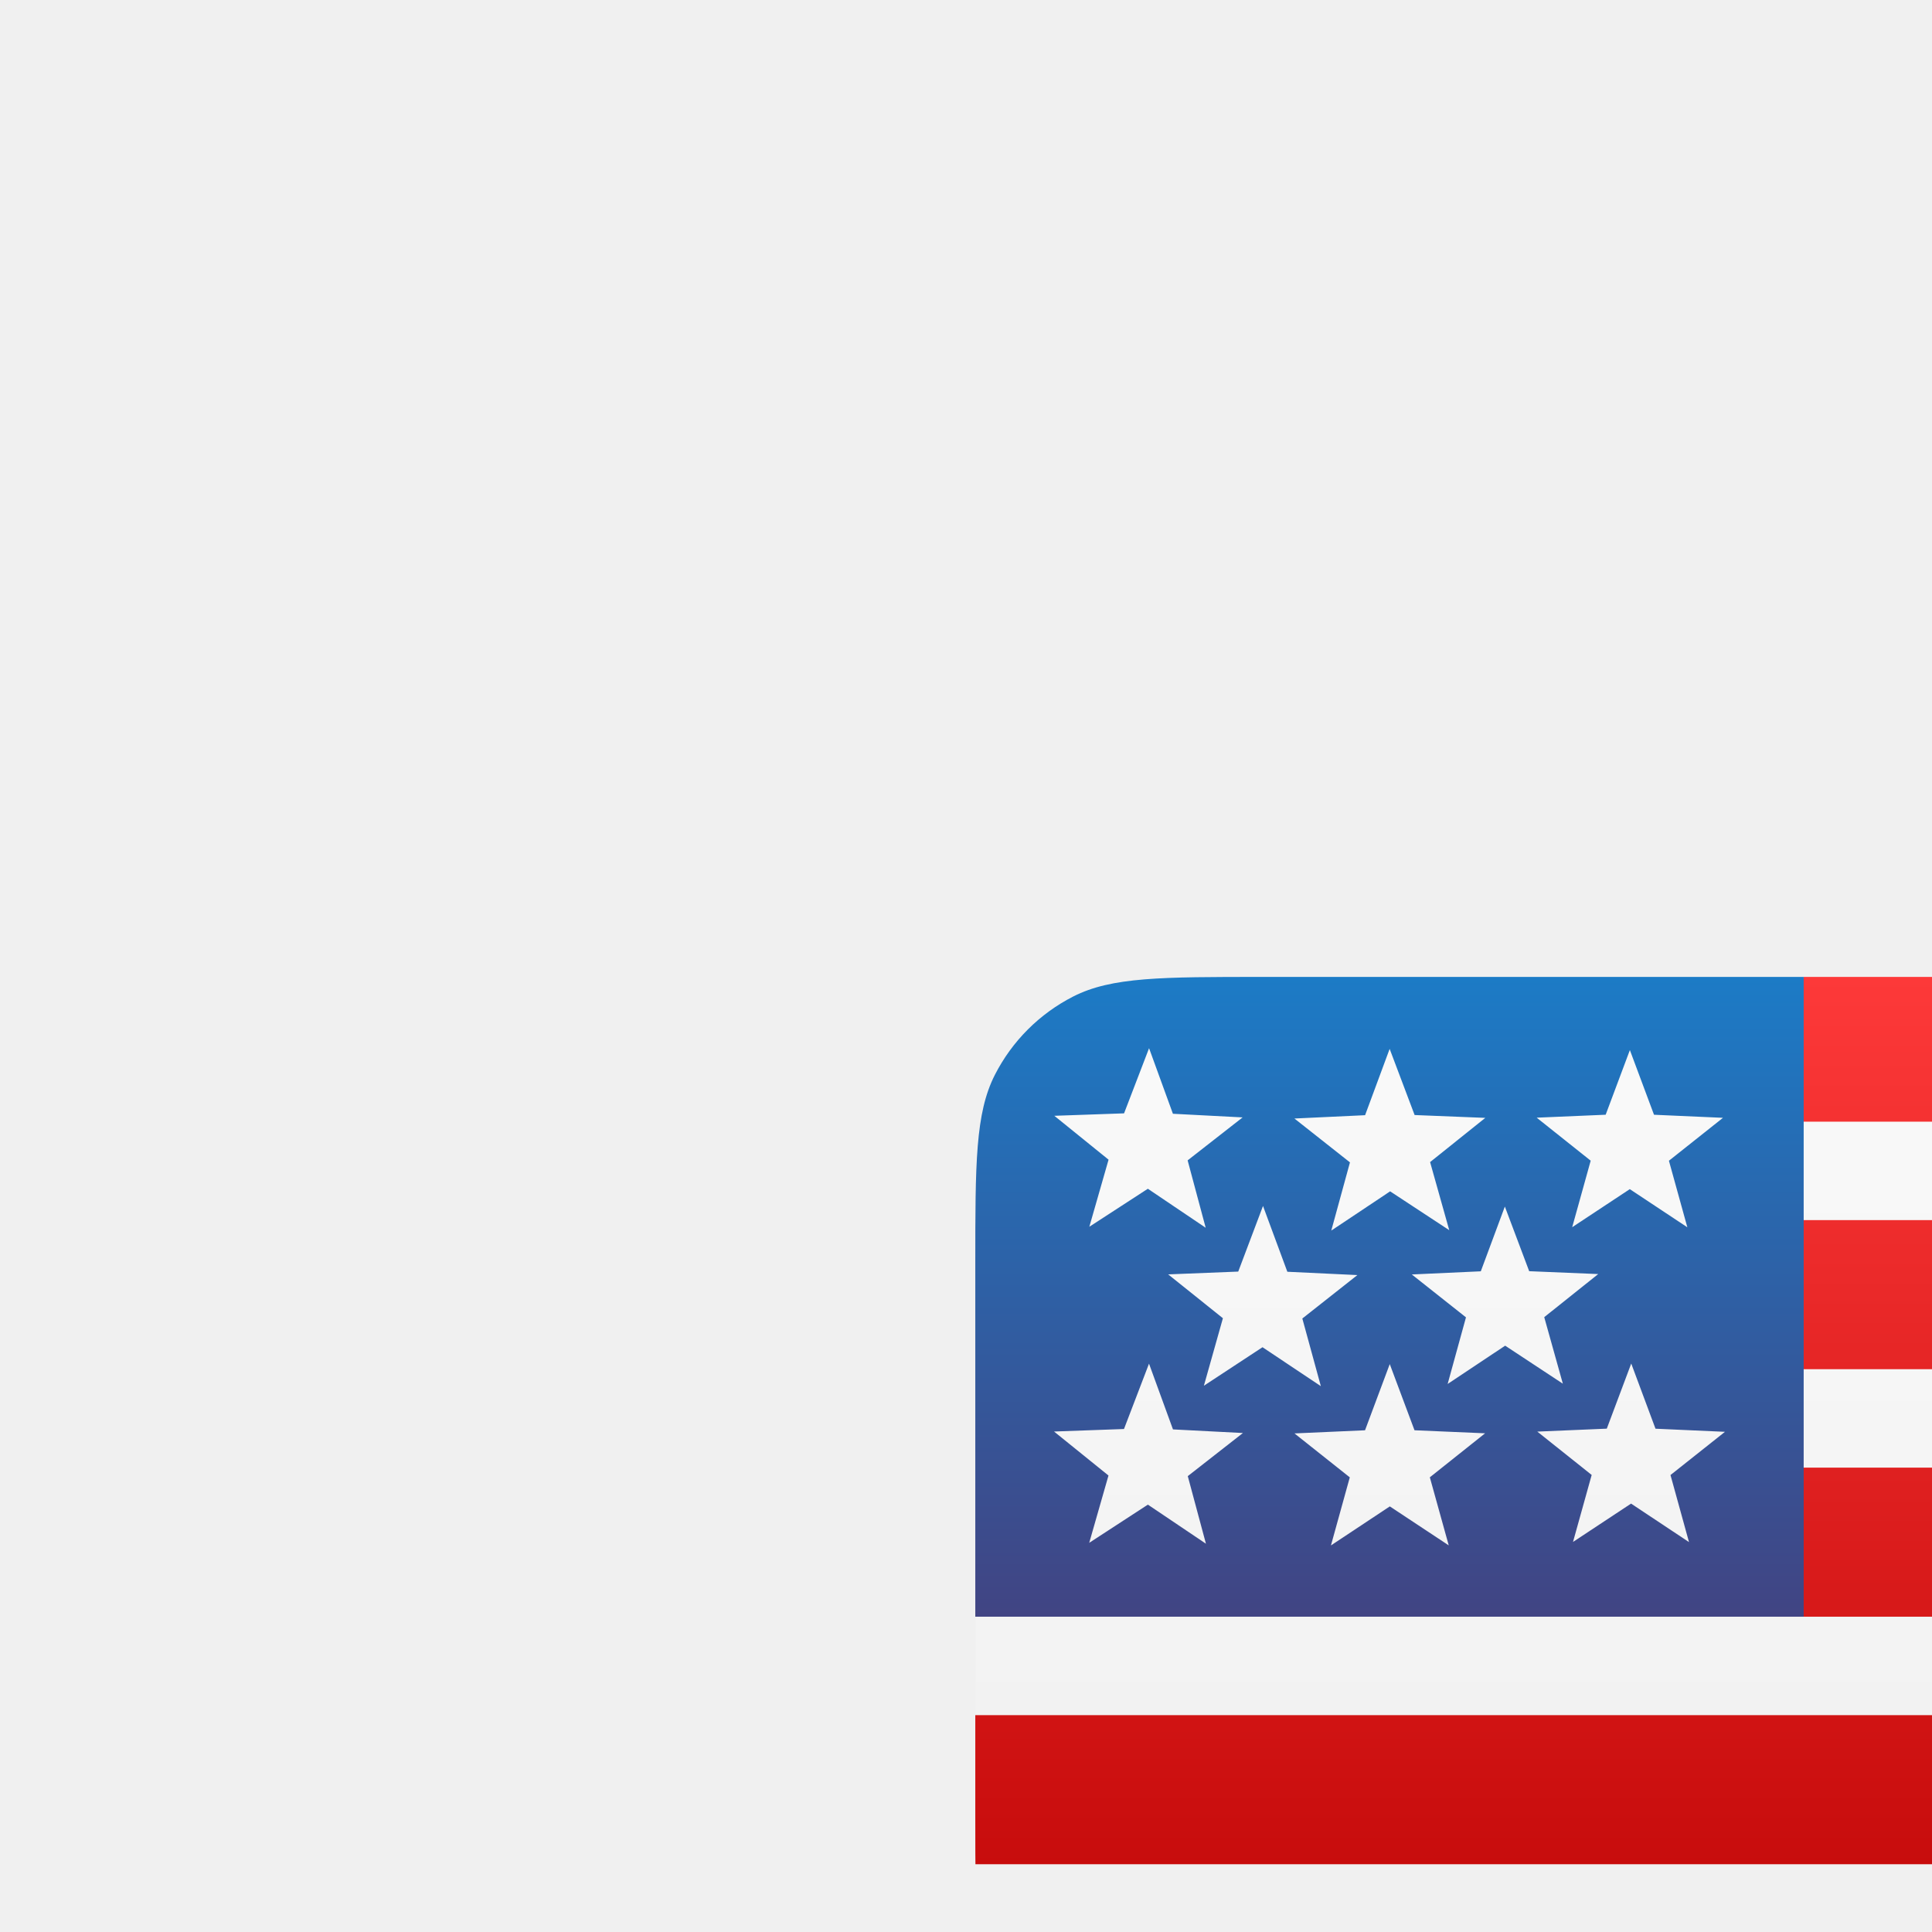
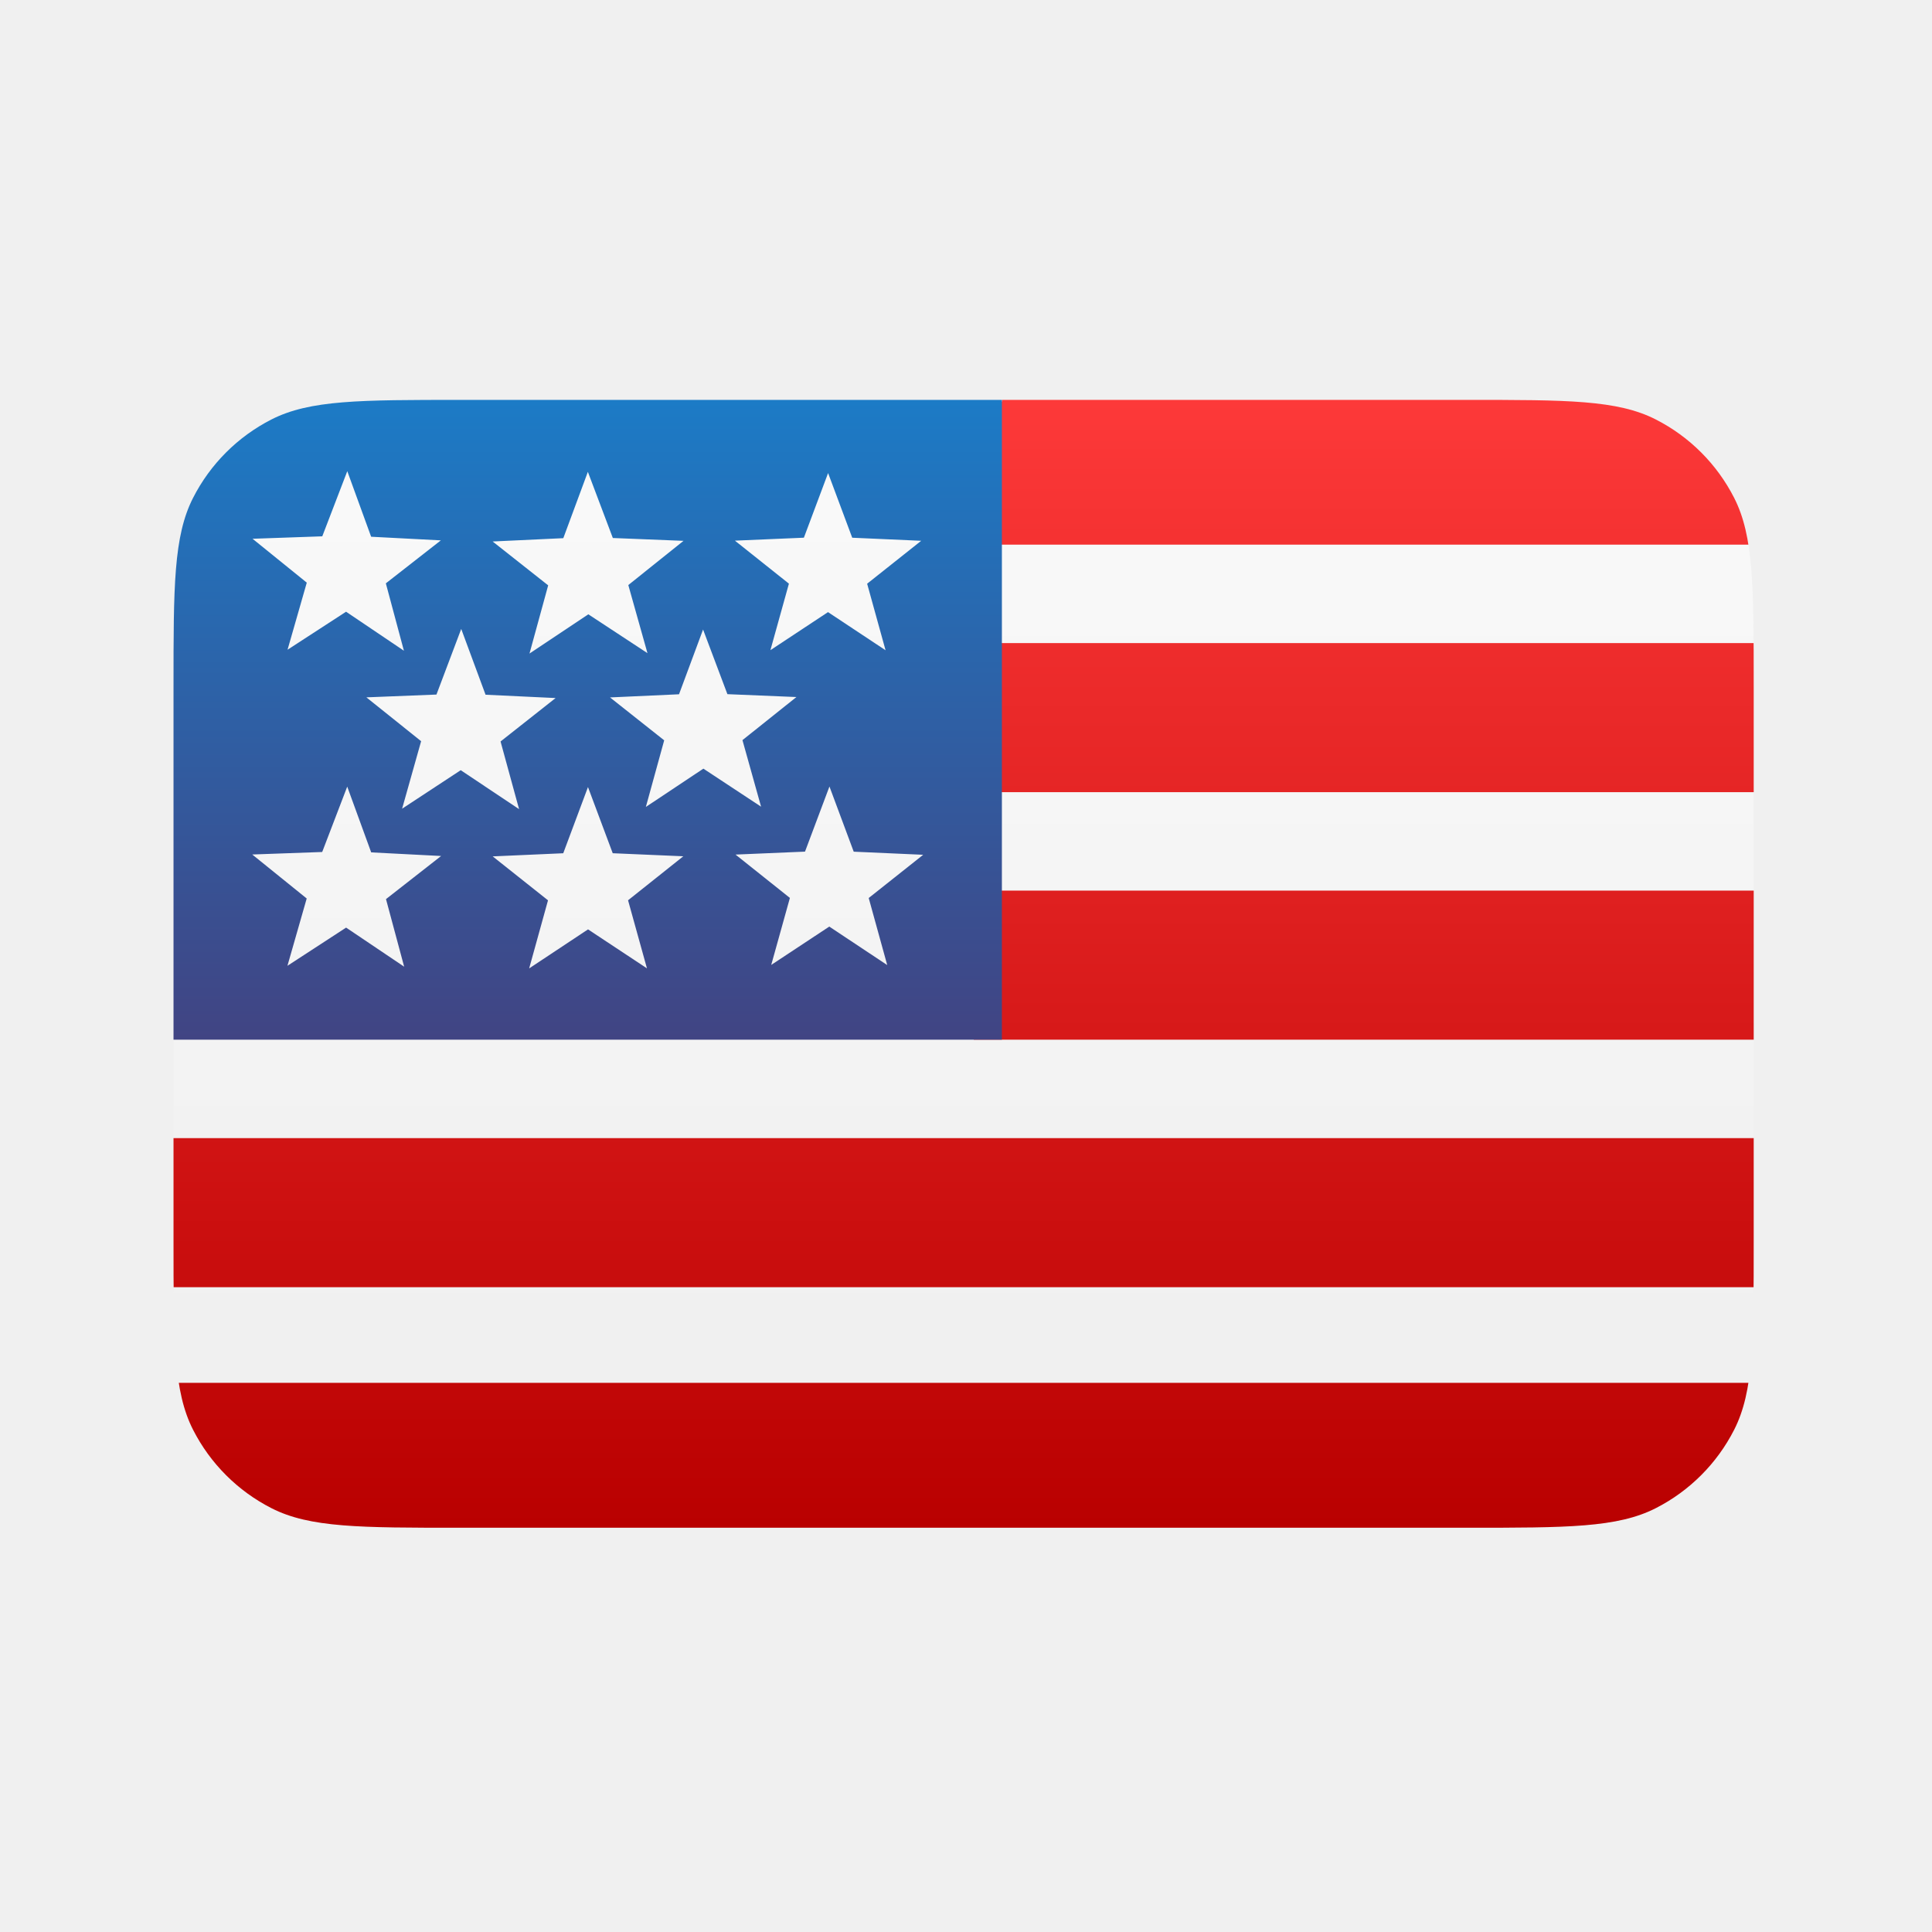
<svg xmlns="http://www.w3.org/2000/svg" viewBox="0 0 100 100">
-   <svg x="49.71" y="38.101" width="83.58" height="83.58" viewBox="0 0 144 144" preserveAspectRatio="none">
-     <defs>
-       <mask id="us-board" maskUnits="userSpaceOnUse" maskContentUnits="userSpaceOnUse" x="0" y="0" width="144" height="144" mask-type="alpha">
-         <path d="M 116.645 21.474 c 8.961 0 13.441 0 16.864 1.744 a 16 16 0 0 1 6.992 6.992 c 1.744 3.423 1.744 7.903 1.744 16.864 L 142.245 96.453 c 0 8.961 0 13.441 -1.744 16.864 a 16 16 0 0 1 -6.992 6.992 c -3.423 1.744 -7.903 1.744 -16.864 1.744 L 26.929 122.053 c -8.961 0 -13.441 0 -16.864 -1.744 a 16 16 0 0 1 -6.992 -6.992 c -1.744 -3.423 -1.744 -7.903 -1.744 -16.864 L 1.329 47.075 c 0 -8.961 0 -13.441 1.744 -16.864 a 16 16 0 0 1 6.992 -6.992 c 3.423 -1.744 7.903 -1.744 16.864 -1.744 Z" fill="#FFFFFF" />
-       </mask>
-       <linearGradient id="us-white" x1="72" y1="21.641" x2="72" y2="122.053" gradientUnits="userSpaceOnUse">
-         <stop stop-color="#FAFAFA" />
-         <stop offset="1" stop-color="#EEEEEE" />
-       </linearGradient>
-       <linearGradient id="us-red" x1="72" y1="21.474" x2="72" y2="122.053" gradientUnits="userSpaceOnUse">
-         <stop stop-color="#FD3939" />
-         <stop offset="1" stop-color="#B90000" />
-       </linearGradient>
-       <linearGradient id="us-blue" x1="72" y1="21.474" x2="72" y2="78.529" gradientUnits="userSpaceOnUse">
-         <stop stop-color="#1C7BC6" />
-         <stop offset="1" stop-color="#414483" />
-       </linearGradient>
-     </defs>
-     <g mask="url(#us-board)">
-       <path d="M 72.693,21.641 L 144.43,21.641 L 144.43,123.679 L -0.048,123.679 L -0.048,78.379 L 72.693,78.379 Z" fill="url(#us-white)" />
-       <path d="M 75.201,19.835 L 144.43,19.835 L 144.43,22.343 L 75.201,22.343 Z M 72.693,21.641 L 144.43,21.641 L 144.43,34.383 L 72.693,34.383 Z M 72.693,43.162 L 144.43,43.162 L 144.43,56.456 L 72.693,56.456 Z M 72.693,65.235 L 144.43,65.235 L 144.43,78.529 L 72.693,78.529 Z M -0.048,87.308 L 144.43,87.308 L 144.43,100.602 L -0.048,100.602 Z M -0.048,109.131 L 144.43,109.131 L 144.43,123.679 L -0.048,123.679 Z" fill="url(#us-red)" />
-       <path d="M -5.065,17.327 L 75.201,17.327 L 75.201,78.529 L -5.065,78.529 Z" fill="url(#us-blue)" />
-       <path d="M 8.377,33.859 L 14.595,33.641 L 16.825,27.831 L 18.952,33.678 L 25.168,34.002 L 20.264,37.834 L 21.875,43.844 L 16.717,40.365 L 11.498,43.754 L 13.213,37.772 Z M 29.788,34.102 L 36.089,33.806 L 38.279,27.892 L 40.506,33.791 L 46.81,34.044 L 41.886,37.987 L 43.594,44.06 L 38.322,40.596 L 33.074,44.095 L 34.74,38.013 Z M 51.392,34.027 L 57.543,33.764 L 59.702,27.999 L 61.854,33.766 L 68.005,34.039 L 63.184,37.867 L 64.827,43.802 L 59.695,40.4 L 54.558,43.794 L 56.208,37.862 Z M 18.528,48.001 L 24.777,47.752 L 26.986,41.9 L 29.156,47.767 L 35.402,48.063 L 30.493,51.936 L 32.144,57.969 L 26.941,54.497 L 21.714,57.931 L 23.41,51.911 Z M 40.255,48.008 L 46.408,47.727 L 48.553,41.953 L 50.723,47.717 L 56.878,47.973 L 52.065,51.816 L 53.725,57.75 L 48.581,54.359 L 43.451,57.773 L 45.086,51.833 Z M 8.35,62.015 L 14.588,61.791 L 16.82,55.962 L 18.957,61.826 L 25.193,62.148 L 20.277,65.993 L 21.897,72.02 L 16.72,68.534 L 11.488,71.94 L 13.206,65.938 Z M 29.791,62.183 L 36.084,61.904 L 38.289,56.002 L 40.496,61.902 L 46.792,62.173 L 41.863,66.098 L 43.549,72.168 L 38.294,68.692 L 33.044,72.173 L 34.725,66.101 Z M 51.447,62.022 L 57.643,61.759 L 59.823,55.952 L 61.987,61.764 L 68.183,62.04 L 63.324,65.895 L 64.975,71.875 L 59.808,68.443 L 54.631,71.862 L 56.296,65.887 Z" fill="url(#us-white)" />
+   <defs>
+     <clipPath id="qure-source-viewport" clipPathUnits="userSpaceOnUse">
+       <rect x="0" y="0" width="144" height="144" />
+     </clipPath>
+   </defs>
+   <g transform="translate(8.20979 8.233974) scale(0.5804196)">
+     <g clip-path="url(#qure-source-viewport)">
+       <defs>
+         <mask id="us-board" maskUnits="userSpaceOnUse" maskContentUnits="userSpaceOnUse" x="0" y="0" width="144" height="144" mask-type="alpha">
+           <path d="M 116.645 21.474 c 8.961 0 13.441 0 16.864 1.744 a 16 16 0 0 1 6.992 6.992 c 1.744 3.423 1.744 7.903 1.744 16.864 L 142.245 96.453 c 0 8.961 0 13.441 -1.744 16.864 a 16 16 0 0 1 -6.992 6.992 c -3.423 1.744 -7.903 1.744 -16.864 1.744 L 26.929 122.053 c -8.961 0 -13.441 0 -16.864 -1.744 a 16 16 0 0 1 -6.992 -6.992 c -1.744 -3.423 -1.744 -7.903 -1.744 -16.864 L 1.329 47.075 c 0 -8.961 0 -13.441 1.744 -16.864 a 16 16 0 0 1 6.992 -6.992 c 3.423 -1.744 7.903 -1.744 16.864 -1.744 Z" fill="#FFFFFF" />
+         </mask>
+         <linearGradient id="us-white" x1="72" y1="21.641" x2="72" y2="122.053" gradientUnits="userSpaceOnUse">
+           <stop stop-color="#FAFAFA" />
+           <stop offset="1" stop-color="#EEEEEE" />
+         </linearGradient>
+         <linearGradient id="us-red" x1="72" y1="21.474" x2="72" y2="122.053" gradientUnits="userSpaceOnUse">
+           <stop stop-color="#FD3939" />
+           <stop offset="1" stop-color="#B90000" />
+         </linearGradient>
+         <linearGradient id="us-blue" x1="72" y1="21.474" x2="72" y2="78.529" gradientUnits="userSpaceOnUse">
+           <stop stop-color="#1C7BC6" />
+           <stop offset="1" stop-color="#414483" />
+         </linearGradient>
+       </defs>
+       <g mask="url(#us-board)">
+         <path d="M 72.693,21.641 L 144.43,21.641 L 144.43,123.679 L -0.048,123.679 L -0.048,78.379 L 72.693,78.379 Z" fill="url(#us-white)" />
+         <path d="M 75.201,19.835 L 144.43,19.835 L 144.43,22.343 L 75.201,22.343 Z M 72.693,21.641 L 144.43,21.641 L 144.43,34.383 L 72.693,34.383 Z M 72.693,43.162 L 144.43,43.162 L 144.43,56.456 L 72.693,56.456 Z M 72.693,65.235 L 144.43,65.235 L 144.43,78.529 L 72.693,78.529 Z M -0.048,87.308 L 144.43,87.308 L 144.43,100.602 L -0.048,100.602 Z M -0.048,109.131 L 144.43,109.131 L 144.43,123.679 L -0.048,123.679 Z" fill="url(#us-red)" />
+         <path d="M -5.065,17.327 L 75.201,17.327 L 75.201,78.529 L -5.065,78.529 Z" fill="url(#us-blue)" />
+         <path d="M 8.377,33.859 L 14.595,33.641 L 16.825,27.831 L 18.952,33.678 L 25.168,34.002 L 20.264,37.834 L 21.875,43.844 L 16.717,40.365 L 11.498,43.754 L 13.213,37.772 Z M 29.788,34.102 L 36.089,33.806 L 38.279,27.892 L 40.506,33.791 L 46.81,34.044 L 41.886,37.987 L 43.594,44.06 L 38.322,40.596 L 33.074,44.095 L 34.74,38.013 Z M 51.392,34.027 L 57.543,33.764 L 59.702,27.999 L 61.854,33.766 L 68.005,34.039 L 63.184,37.867 L 64.827,43.802 L 59.695,40.4 L 54.558,43.794 L 56.208,37.862 Z M 18.528,48.001 L 24.777,47.752 L 26.986,41.9 L 29.156,47.767 L 35.402,48.063 L 30.493,51.936 L 32.144,57.969 L 26.941,54.497 L 21.714,57.931 L 23.41,51.911 Z M 40.255,48.008 L 46.408,47.727 L 48.553,41.953 L 50.723,47.717 L 56.878,47.973 L 52.065,51.816 L 53.725,57.75 L 48.581,54.359 L 43.451,57.773 L 45.086,51.833 Z M 8.35,62.015 L 14.588,61.791 L 16.82,55.962 L 18.957,61.826 L 25.193,62.148 L 20.277,65.993 L 21.897,72.02 L 16.72,68.534 L 11.488,71.94 L 13.206,65.938 Z M 29.791,62.183 L 36.084,61.904 L 38.289,56.002 L 40.496,61.902 L 46.792,62.173 L 41.863,66.098 L 43.549,72.168 L 38.294,68.692 L 33.044,72.173 L 34.725,66.101 Z M 51.447,62.022 L 57.643,61.759 L 59.823,55.952 L 61.987,61.764 L 68.183,62.04 L 63.324,65.895 L 64.975,71.875 L 59.808,68.443 L 54.631,71.862 L 56.296,65.887 Z" fill="url(#us-white)" />
+       </g>
    </g>
-   </svg>
+   </g>
</svg>
